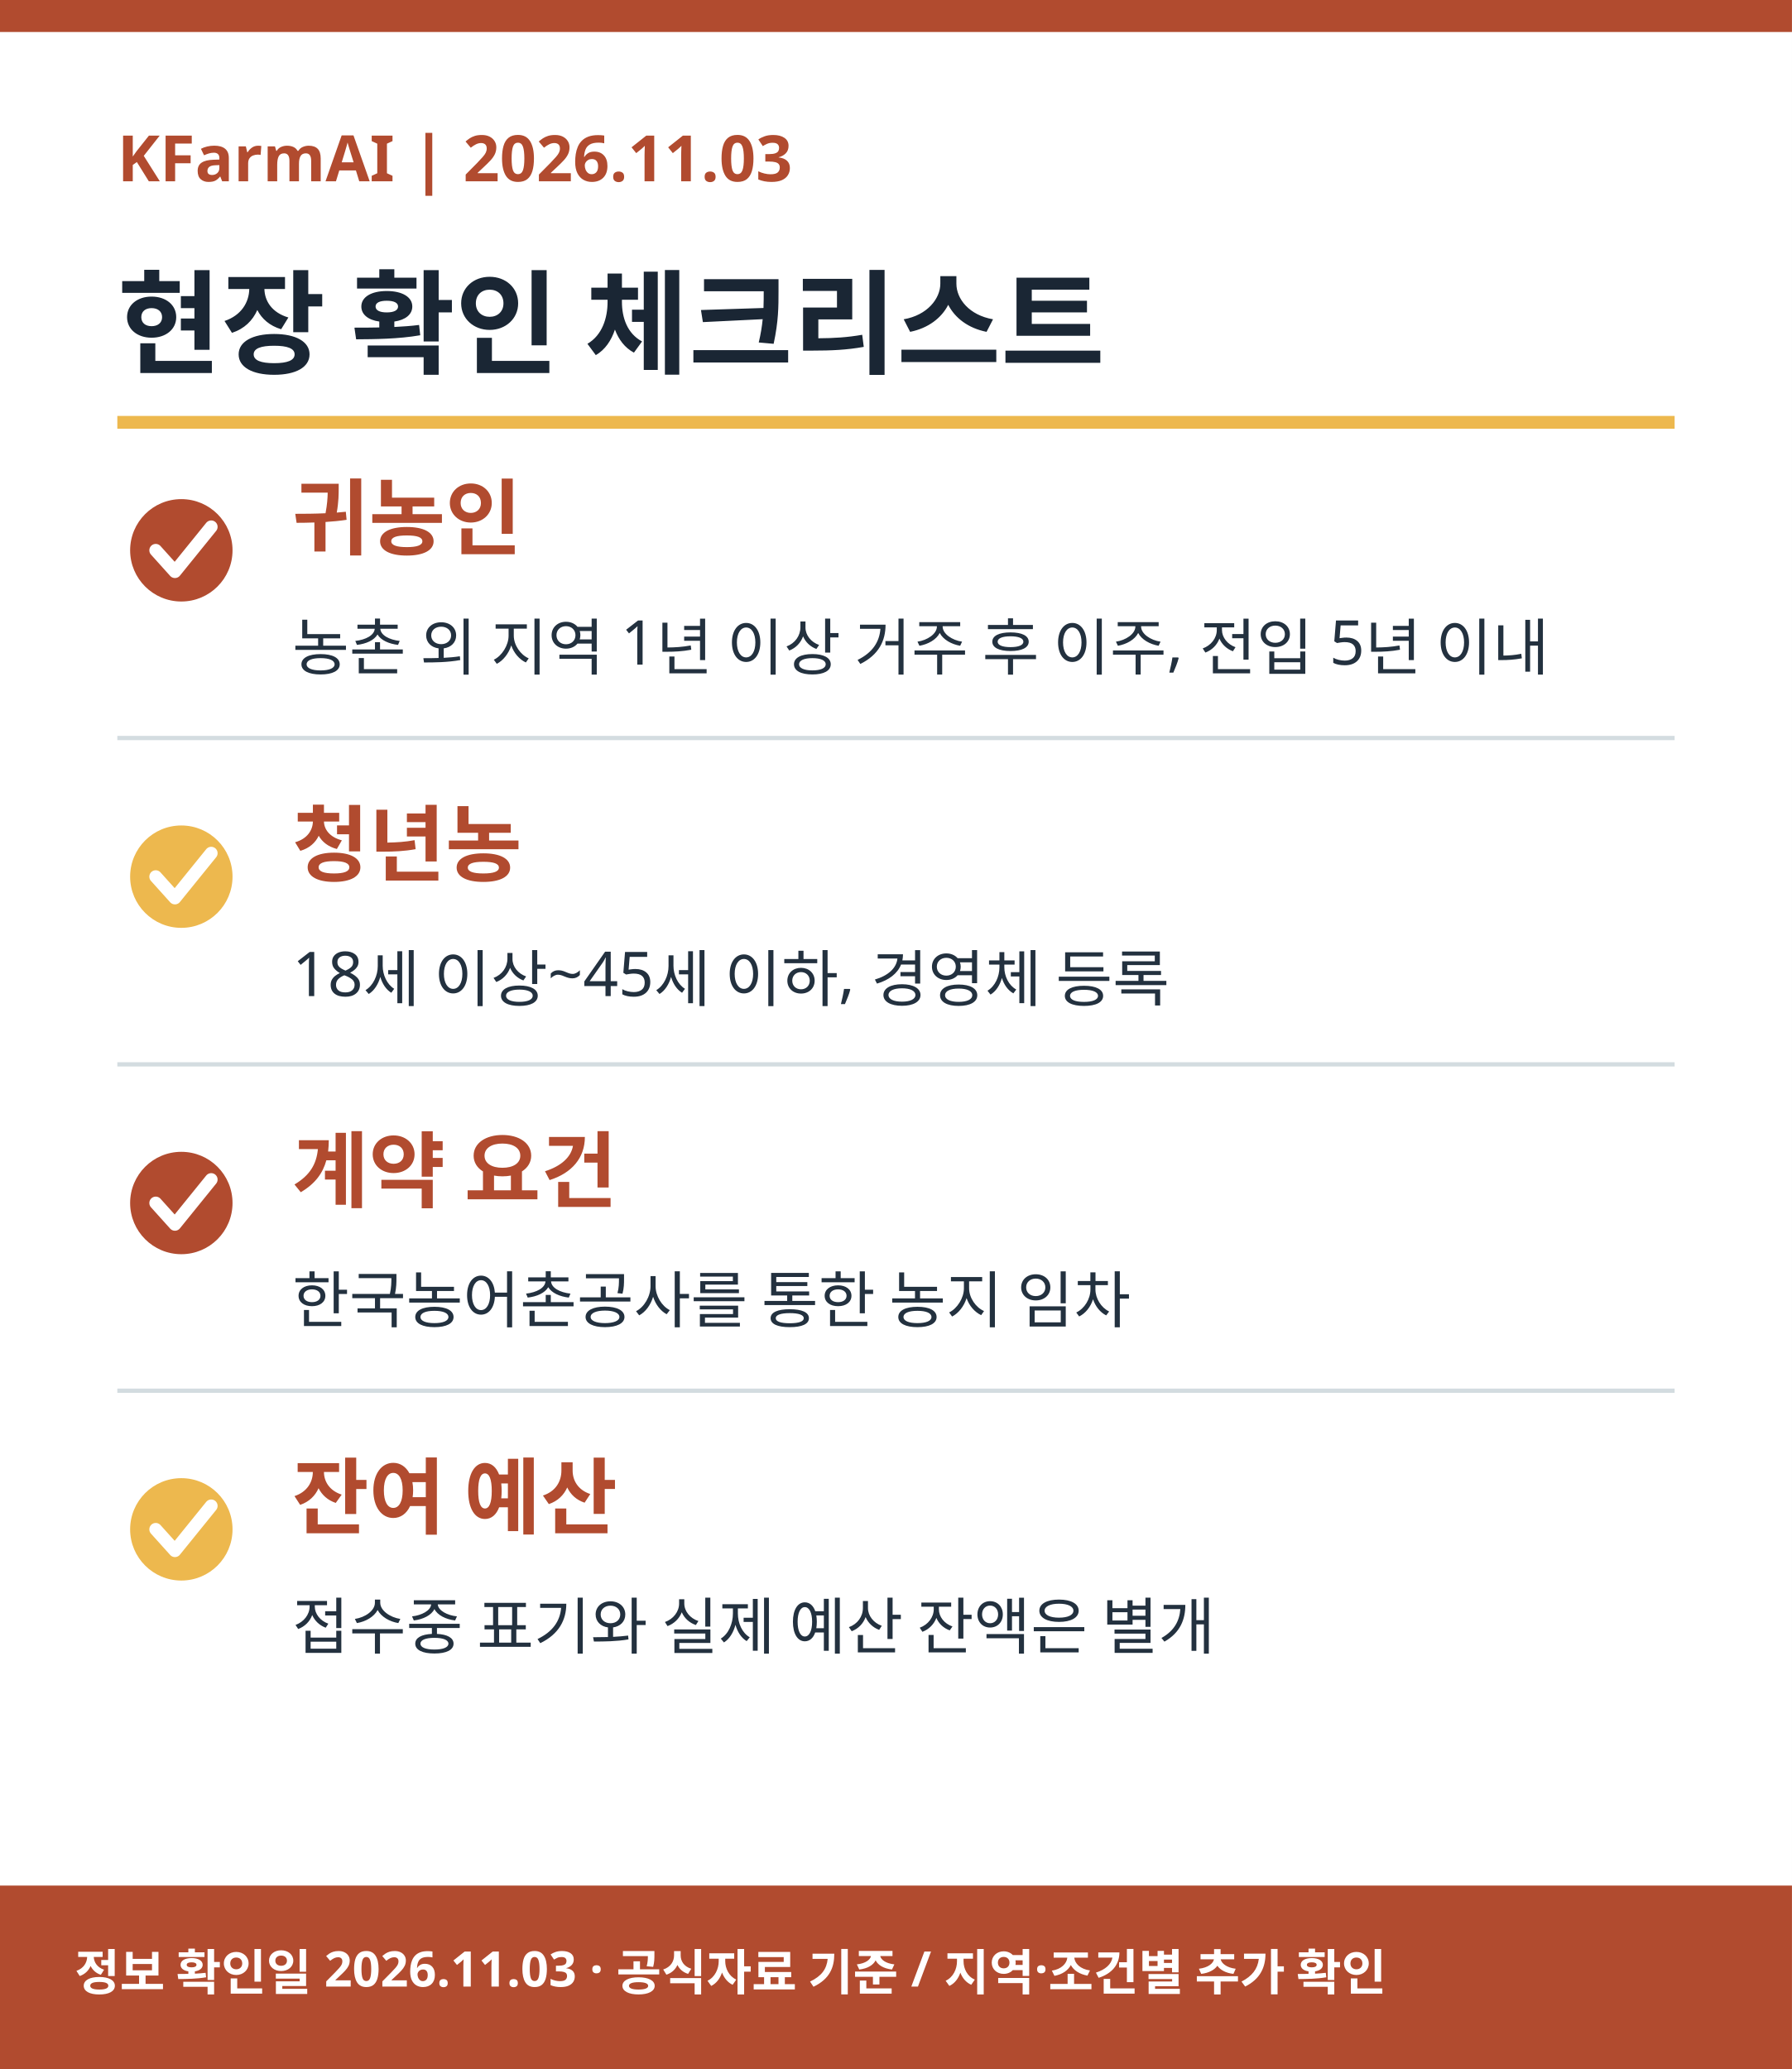
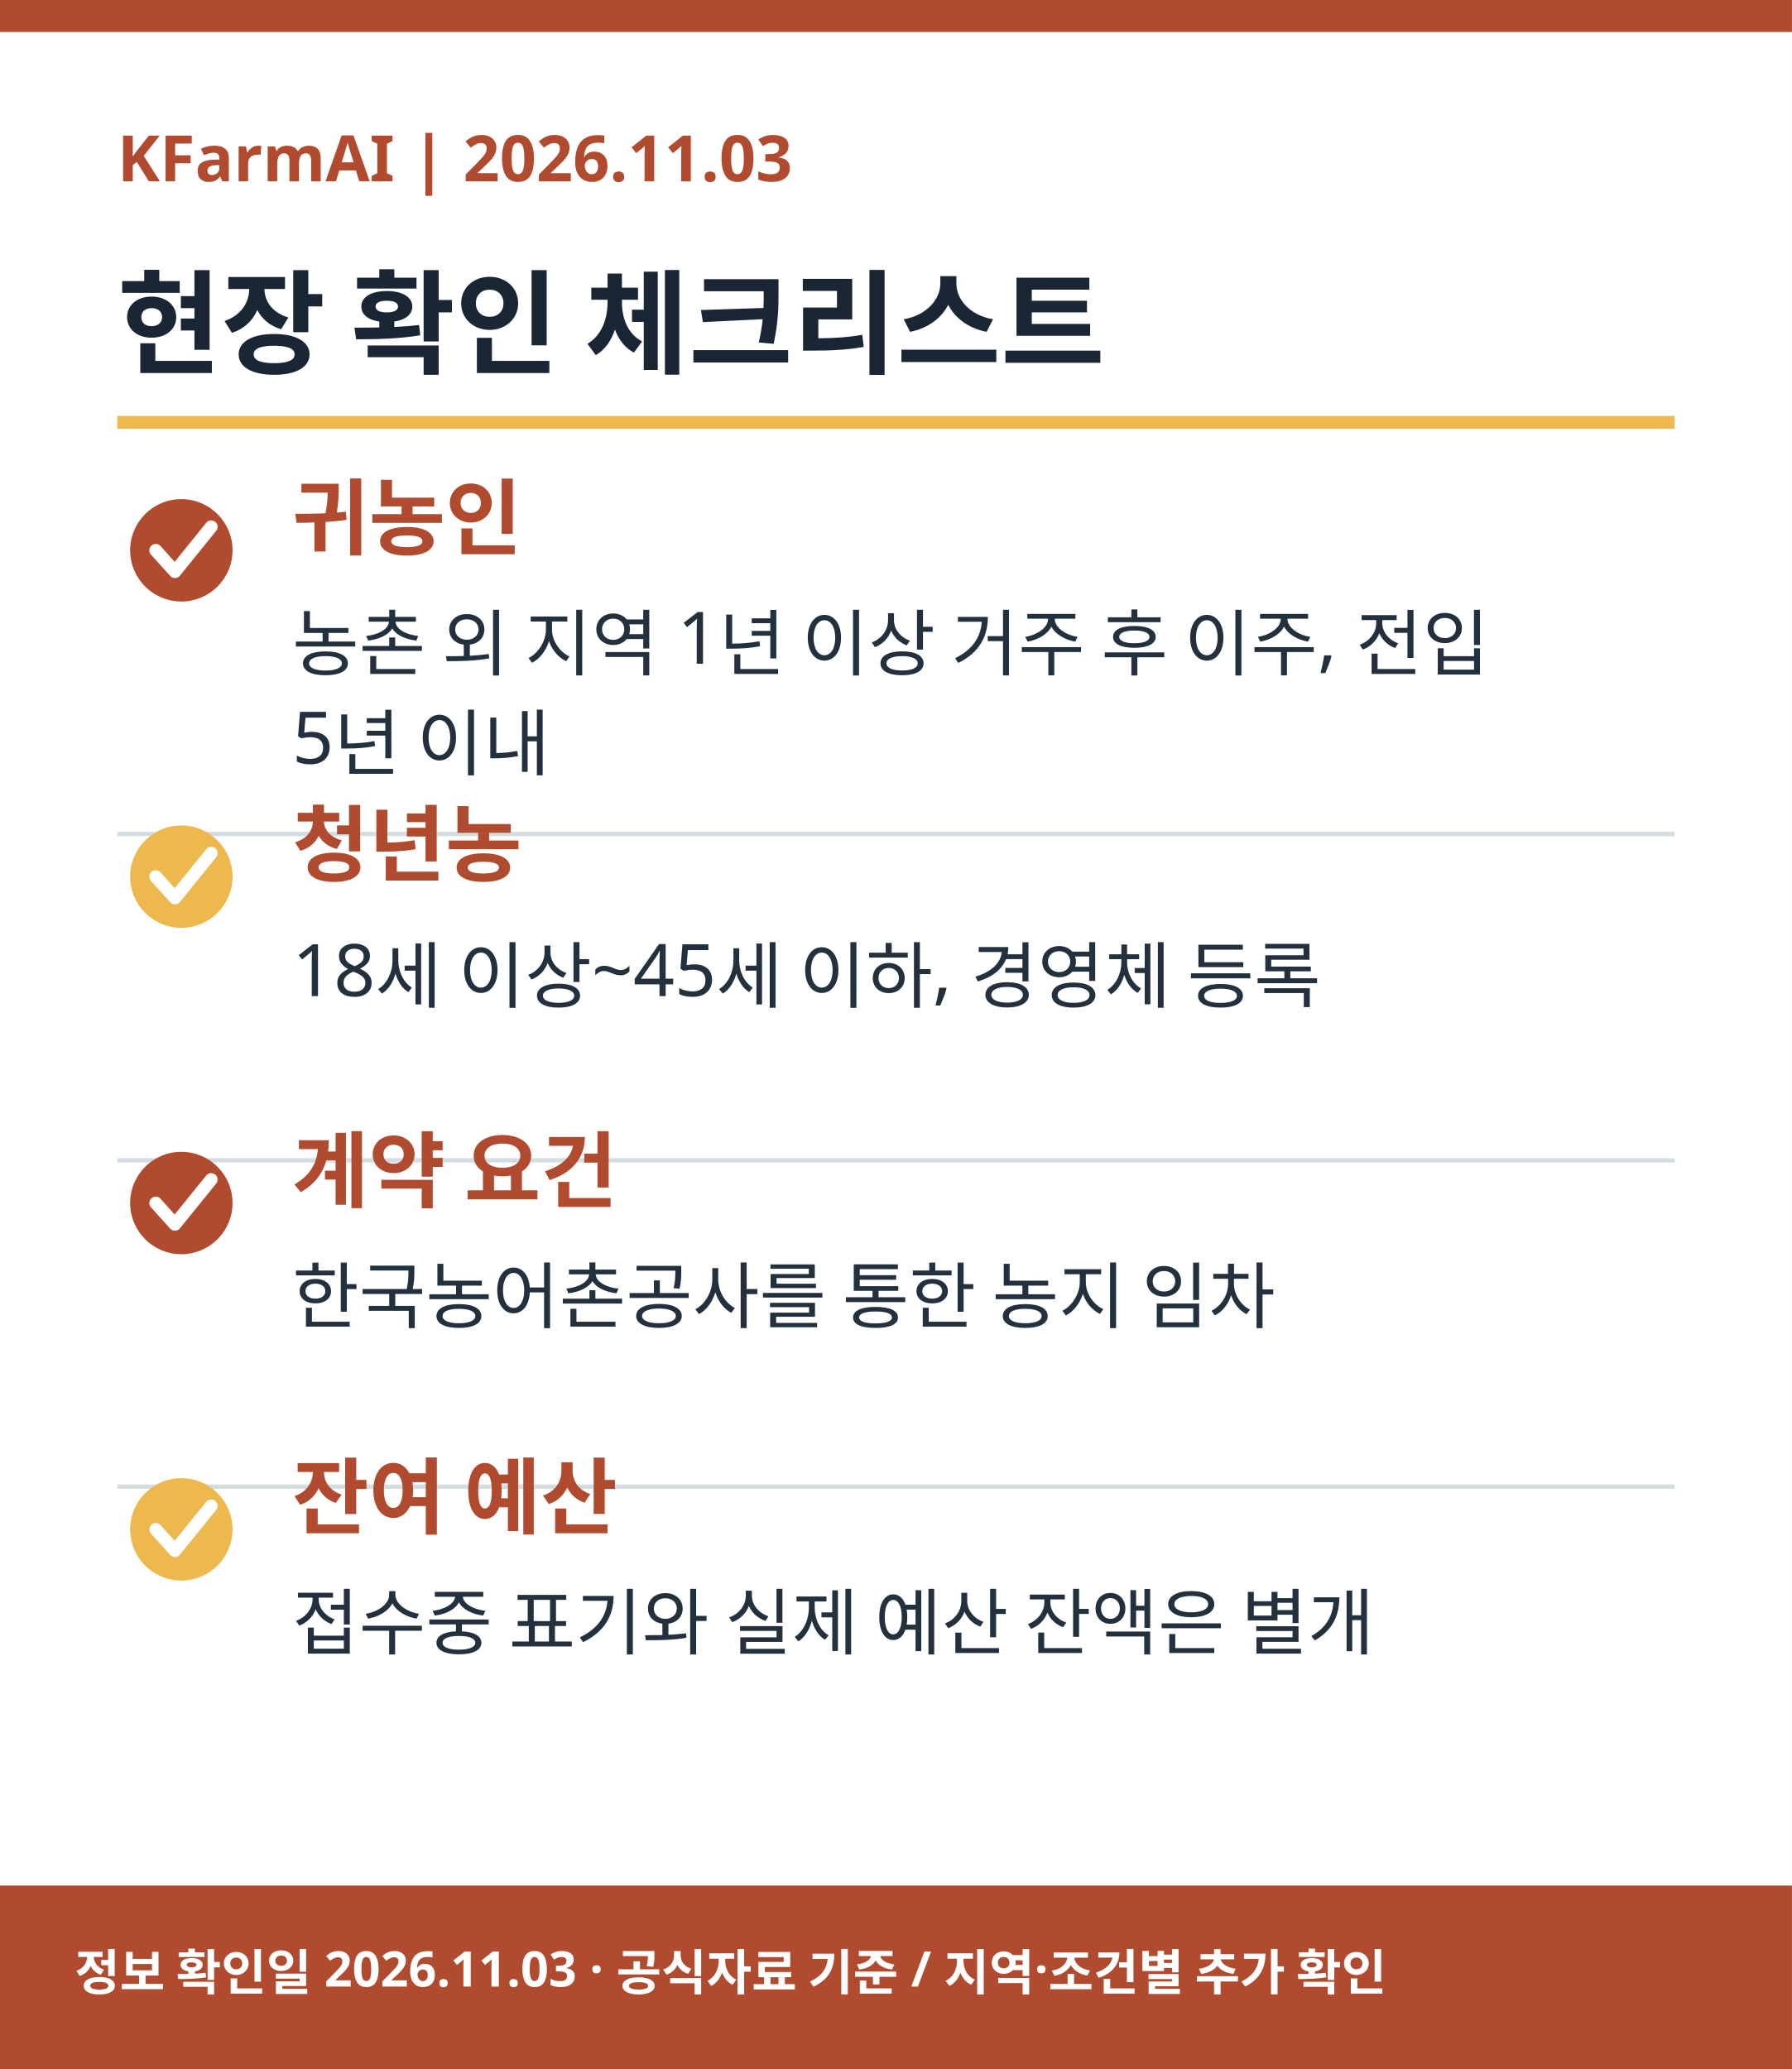
<svg xmlns="http://www.w3.org/2000/svg" width="840" height="970" viewBox="0 0 840 970" role="img" aria-label="순천 청년농·귀농인 농지임대료 70% 지원, 자격·서류·신청 방법 현장 확인 체크리스트">
  <rect width="840" height="970" fill="#fff" />
  <rect width="840" height="15" fill="#b14b2f" />
  <text x="55" y="85" fill="#b14b2f" font-family="sans-serif" font-size="30" font-weight="700">KFarmAI  |  2026.11.03</text>
  <text x="55" y="171" fill="#1A2634" font-family="sans-serif" font-size="53" font-weight="800">현장 확인 체크리스트</text>
  <path d="M55 198H785" stroke="#edb84e" stroke-width="6" />
  <circle cx="85" cy="258" r="24" fill="#b14b2f" />
  <path d="M73 258l9 10 17-21" stroke="white" stroke-width="6" stroke-linecap="round" stroke-linejoin="round" fill="none" />
  <text x="137" y="257" font-family="sans-serif" fill="#b14b2f" font-size="39" font-weight="800">귀농인</text>
-   <text x="137" y="314" font-family="sans-serif" fill="#23313F" font-size="29">농촌 외 지역 1년 이상 거주 후 이주, 전입 5년 이내</text>
-   <line x1="55" y1="346" x2="785" y2="346" stroke="#d3dce0" stroke-width="2" />
+   <text x="137" y="314" font-family="sans-serif" fill="#23313F" font-size="34">
+     <tspan x="137" dy="0">농촌 외 지역 1년 이상 거주 후 이주, 전입</tspan>
+     <tspan x="137" dy="44">5년 이내</tspan>
+   </text>
+   <line x1="55" y1="391" x2="785" y2="391" stroke="#d3dce0" stroke-width="2" />
  <circle cx="85" cy="411" r="24" fill="#edb84e" />
  <path d="M73 411l9 10 17-21" stroke="white" stroke-width="6" stroke-linecap="round" stroke-linejoin="round" fill="none" />
  <text x="137" y="410" font-family="sans-serif" fill="#b14b2f" font-size="39" font-weight="800">청년농</text>
-   <text x="137" y="467" font-family="sans-serif" fill="#23313F" font-size="29">18세 이상~45세 이하, 경영체 등록</text>
-   <line x1="55" y1="499" x2="785" y2="499" stroke="#d3dce0" stroke-width="2" />
+   <text x="137" y="467" font-family="sans-serif" fill="#23313F" font-size="34">18세 이상~45세 이하, 경영체 등록</text>
+   <line x1="55" y1="544" x2="785" y2="544" stroke="#d3dce0" stroke-width="2" />
  <circle cx="85" cy="564" r="24" fill="#b14b2f" />
  <path d="M73 564l9 10 17-21" stroke="white" stroke-width="6" stroke-linecap="round" stroke-linejoin="round" fill="none" />
  <text x="137" y="563" font-family="sans-serif" fill="#b14b2f" font-size="39" font-weight="800">계약 요건</text>
-   <text x="137" y="620" font-family="sans-serif" fill="#23313F" font-size="29">한국농어촌공사를 통한 농지 임차</text>
-   <line x1="55" y1="652" x2="785" y2="652" stroke="#d3dce0" stroke-width="2" />
+   <text x="137" y="620" font-family="sans-serif" fill="#23313F" font-size="34">한국농어촌공사를 통한 농지 임차</text>
+   <line x1="55" y1="697" x2="785" y2="697" stroke="#d3dce0" stroke-width="2" />
  <circle cx="85" cy="717" r="24" fill="#edb84e" />
  <path d="M73 717l9 10 17-21" stroke="white" stroke-width="6" stroke-linecap="round" stroke-linejoin="round" fill="none" />
  <text x="137" y="716" font-family="sans-serif" fill="#b14b2f" font-size="39" font-weight="800">잔여 예산</text>
-   <text x="137" y="773" font-family="sans-serif" fill="#23313F" font-size="29">접수중 표기와 실제 예산 잔액은 별개</text>
+   <text x="137" y="773" font-family="sans-serif" fill="#23313F" font-size="34">접수중 표기와 실제 예산 잔액은 별개</text>
  <rect x="0" y="884" width="840" height="86" fill="#b14b2f" />
  <text x="35" y="933" fill="#fff" font-family="sans-serif" font-size="23" font-weight="600">정보 확인일 2026.11.03  ·  공식자료 기준 / 지역·조건별 추가 확인</text>
</svg>
